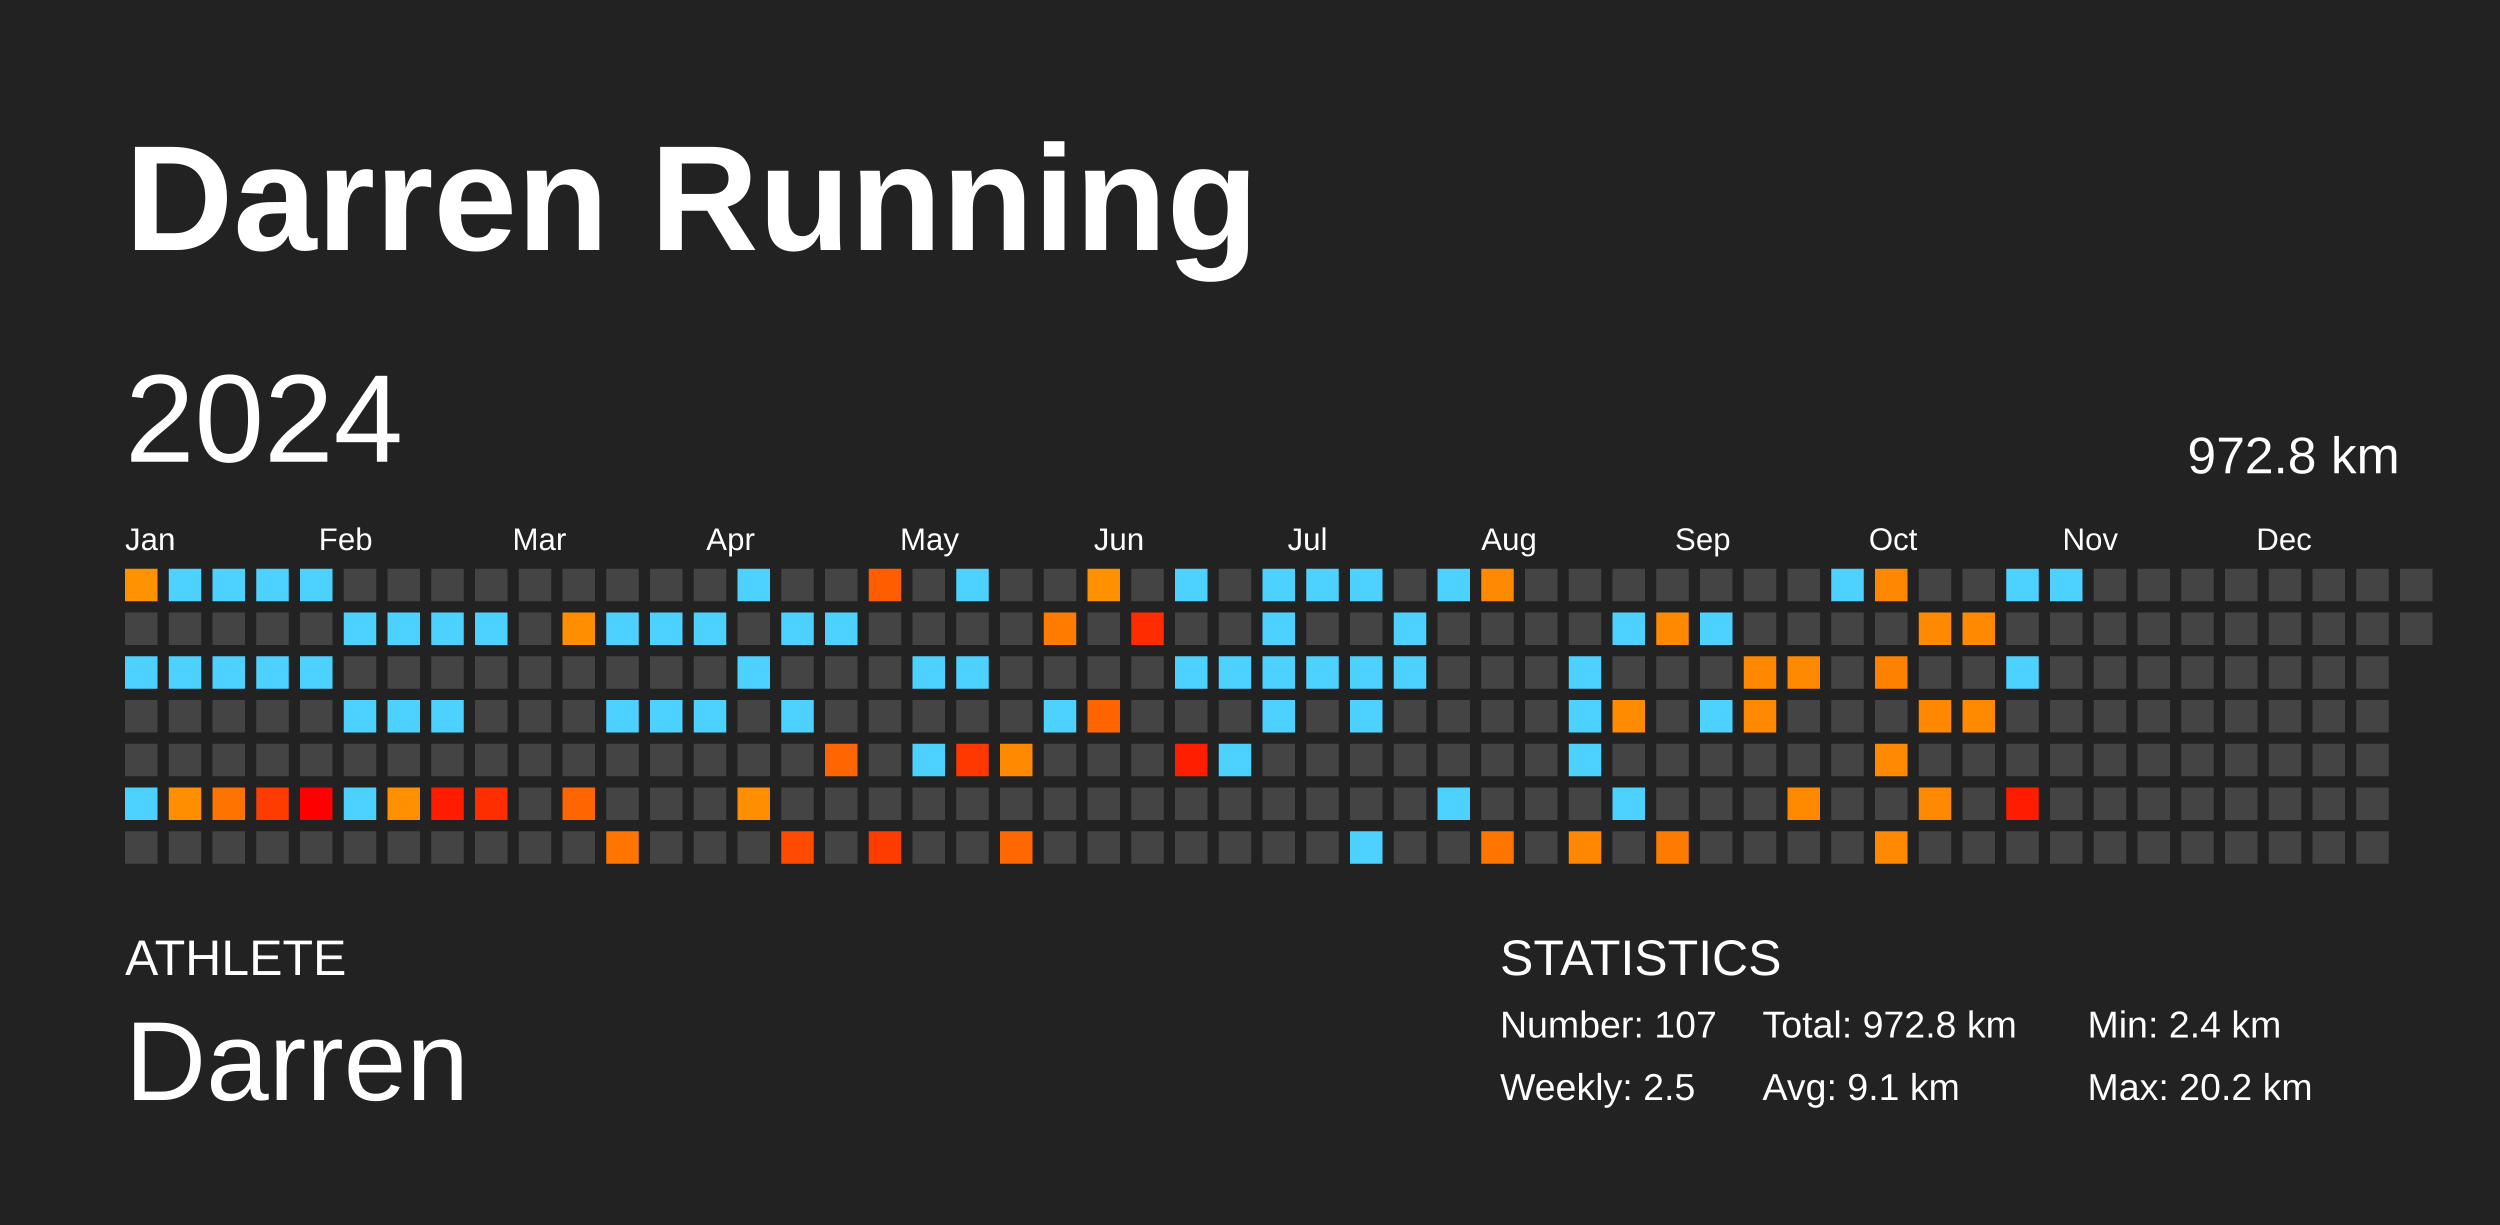
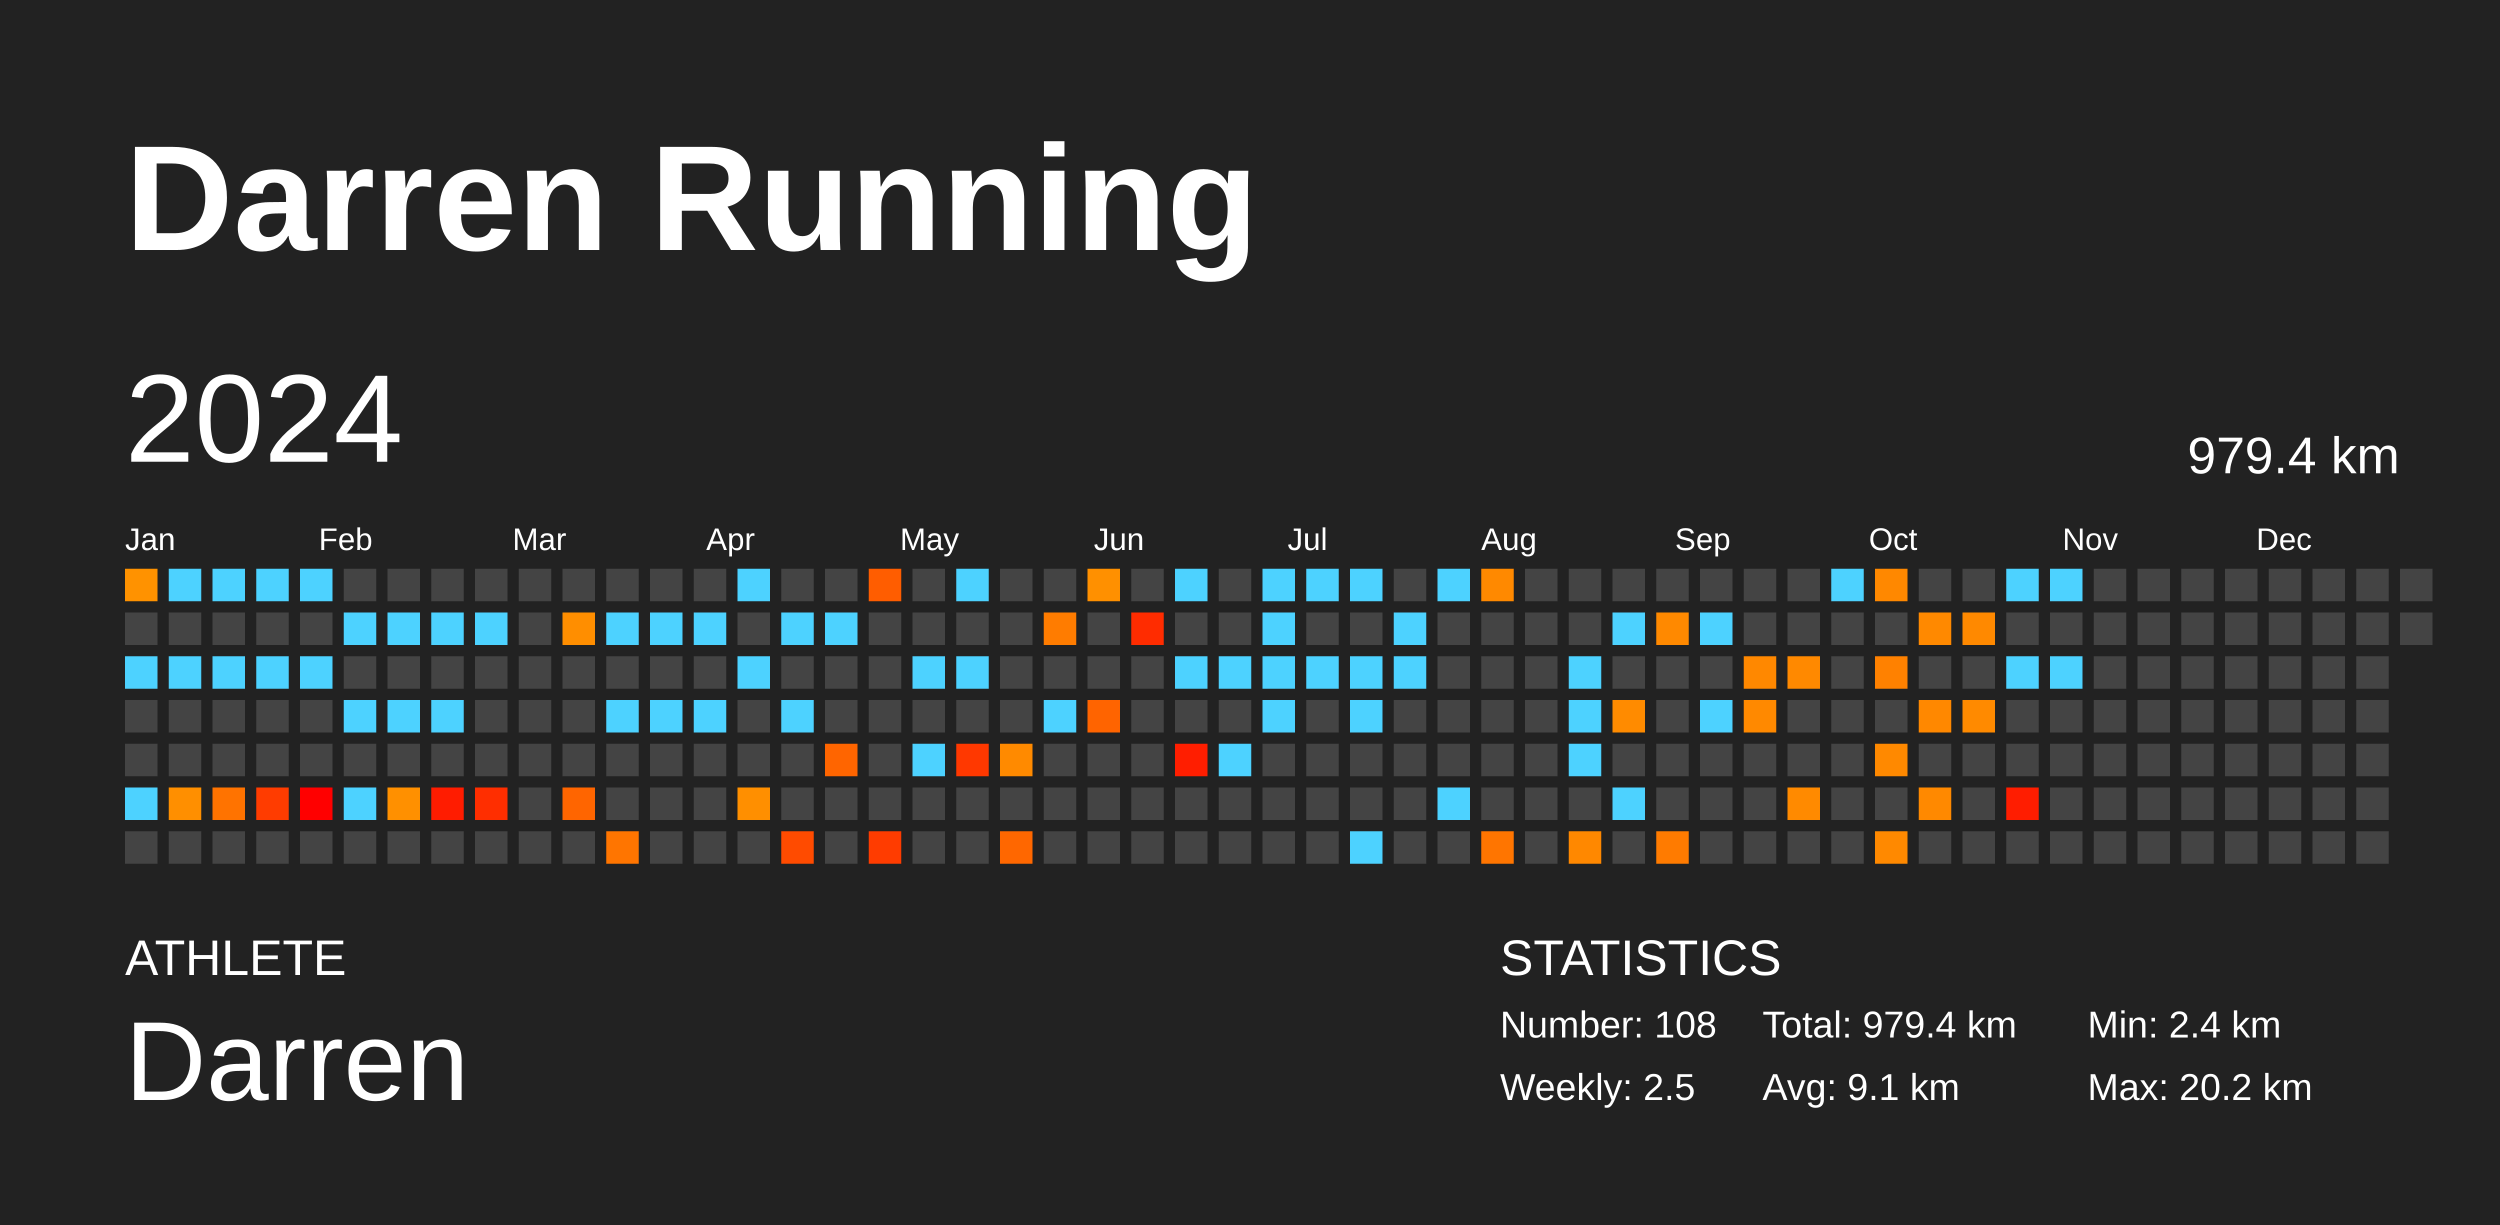
<svg xmlns="http://www.w3.org/2000/svg" baseProfile="full" height="98mm" version="1.1" viewBox="0,0,200,98" width="200mm">
  <defs />
  <rect fill="#222222" height="98" width="200" x="0" y="0" />
  <text fill="#FFFFFF" style="font-size:12px; font-family:Arial; font-weight:bold;" x="10" y="20">Darren Running</text>
  <text fill="#FFFFFF" style="font-size:4px; font-family:Arial" x="10" y="78">ATHLETE</text>
  <text fill="#FFFFFF" style="font-size:9px; font-family:Arial" x="10" y="88">Darren</text>
  <text fill="#FFFFFF" style="font-size:4px; font-family:Arial" x="120" y="78">STATISTICS</text>
-   <text fill="#FFFFFF" style="font-size:3px; font-family:Arial" x="120" y="83">Number: 107</text>
+   <text fill="#FFFFFF" style="font-size:3px; font-family:Arial" x="120" y="83">Number: 108</text>
  <text fill="#FFFFFF" style="font-size:3px; font-family:Arial" x="120" y="88">Weekly: 2.5</text>
-   <text fill="#FFFFFF" style="font-size:3px; font-family:Arial" x="141" y="83">Total: 972.8 km</text>
+   <text fill="#FFFFFF" style="font-size:3px; font-family:Arial" x="141" y="83">Total: 979.4 km</text>
  <text fill="#FFFFFF" style="font-size:3px; font-family:Arial" x="141" y="88">Avg: 9.1 km</text>
  <text fill="#FFFFFF" style="font-size:3px; font-family:Arial" x="167" y="83">Min: 2.4 km</text>
  <text fill="#FFFFFF" style="font-size:3px; font-family:Arial" x="167" y="88">Max: 20.2 km</text>
  <text dominant-baseline="hanging" fill="#FFFFFF" style="font-size:10.0px; font-family:Arial;" x="10" y="30">2024</text>
-   <text dominant-baseline="hanging" fill="#FFFFFF" style="font-size:4.125px; font-family:Arial;" x="175" y="35">972.8 km</text>
+   <text dominant-baseline="hanging" fill="#FFFFFF" style="font-size:4.125px; font-family:Arial;" x="175" y="35">979.4 km</text>
  <text fill="#FFFFFF" style="font-size:2.5px; font-family:Arial" x="10.0" y="44">Jan</text>
  <text fill="#FFFFFF" style="font-size:2.5px; font-family:Arial" x="25.5" y="44">Feb</text>
  <text fill="#FFFFFF" style="font-size:2.5px; font-family:Arial" x="41.0" y="44">Mar</text>
  <text fill="#FFFFFF" style="font-size:2.5px; font-family:Arial" x="56.5" y="44">Apr</text>
  <text fill="#FFFFFF" style="font-size:2.5px; font-family:Arial" x="72.0" y="44">May</text>
  <text fill="#FFFFFF" style="font-size:2.5px; font-family:Arial" x="87.5" y="44">Jun</text>
  <text fill="#FFFFFF" style="font-size:2.5px; font-family:Arial" x="103.0" y="44">Jul</text>
  <text fill="#FFFFFF" style="font-size:2.5px; font-family:Arial" x="118.5" y="44">Aug</text>
  <text fill="#FFFFFF" style="font-size:2.5px; font-family:Arial" x="134.0" y="44">Sep</text>
  <text fill="#FFFFFF" style="font-size:2.5px; font-family:Arial" x="149.5" y="44">Oct</text>
  <text fill="#FFFFFF" style="font-size:2.5px; font-family:Arial" x="165.0" y="44">Nov</text>
  <text fill="#FFFFFF" style="font-size:2.5px; font-family:Arial" x="180.5" y="44">Dec</text>
  <rect fill="#ff9200" height="2.6" width="2.6" x="10.0" y="45.5" />
  <rect fill="#444444" height="2.6" width="2.6" x="10.0" y="49.0" />
  <rect fill="#4dd2ff" height="2.6" width="2.6" x="10.0" y="52.5" />
  <rect fill="#444444" height="2.6" width="2.6" x="10.0" y="56.0" />
  <rect fill="#444444" height="2.6" width="2.6" x="10.0" y="59.5" />
  <rect fill="#4dd2ff" height="2.6" width="2.6" x="10.0" y="63.0" />
  <rect fill="#444444" height="2.6" width="2.6" x="10.0" y="66.5" />
  <rect fill="#4dd2ff" height="2.6" width="2.6" x="13.5" y="45.5" />
  <rect fill="#444444" height="2.6" width="2.6" x="13.5" y="49.0" />
  <rect fill="#4dd2ff" height="2.6" width="2.6" x="13.5" y="52.5" />
  <rect fill="#444444" height="2.6" width="2.6" x="13.5" y="56.0" />
  <rect fill="#444444" height="2.6" width="2.6" x="13.5" y="59.5" />
  <rect fill="#ff8f00" height="2.6" width="2.6" x="13.5" y="63.0" />
  <rect fill="#444444" height="2.6" width="2.6" x="13.5" y="66.5" />
  <rect fill="#4dd2ff" height="2.6" width="2.6" x="17.0" y="45.5" />
  <rect fill="#444444" height="2.6" width="2.6" x="17.0" y="49.0" />
  <rect fill="#4dd2ff" height="2.6" width="2.6" x="17.0" y="52.5" />
  <rect fill="#444444" height="2.6" width="2.6" x="17.0" y="56.0" />
  <rect fill="#444444" height="2.6" width="2.6" x="17.0" y="59.5" />
  <rect fill="#ff7300" height="2.6" width="2.6" x="17.0" y="63.0" />
  <rect fill="#444444" height="2.6" width="2.6" x="17.0" y="66.5" />
  <rect fill="#4dd2ff" height="2.6" width="2.6" x="20.5" y="45.5" />
  <rect fill="#444444" height="2.6" width="2.6" x="20.5" y="49.0" />
  <rect fill="#4dd2ff" height="2.6" width="2.6" x="20.5" y="52.5" />
  <rect fill="#444444" height="2.6" width="2.6" x="20.5" y="56.0" />
  <rect fill="#444444" height="2.6" width="2.6" x="20.5" y="59.5" />
  <rect fill="#ff3c00" height="2.6" width="2.6" x="20.5" y="63.0" />
  <rect fill="#444444" height="2.6" width="2.6" x="20.5" y="66.5" />
  <rect fill="#4dd2ff" height="2.6" width="2.6" x="24.0" y="45.5" />
  <rect fill="#444444" height="2.6" width="2.6" x="24.0" y="49.0" />
  <rect fill="#4dd2ff" height="2.6" width="2.6" x="24.0" y="52.5" />
  <rect fill="#444444" height="2.6" width="2.6" x="24.0" y="56.0" />
  <rect fill="#444444" height="2.6" width="2.6" x="24.0" y="59.5" />
  <rect fill="red" height="2.6" width="2.6" x="24.0" y="63.0" />
  <rect fill="#444444" height="2.6" width="2.6" x="24.0" y="66.5" />
  <rect fill="#444444" height="2.6" width="2.6" x="27.5" y="45.5" />
  <rect fill="#4dd2ff" height="2.6" width="2.6" x="27.5" y="49.0" />
  <rect fill="#444444" height="2.6" width="2.6" x="27.5" y="52.5" />
  <rect fill="#4dd2ff" height="2.6" width="2.6" x="27.5" y="56.0" />
  <rect fill="#444444" height="2.6" width="2.6" x="27.5" y="59.5" />
  <rect fill="#4dd2ff" height="2.6" width="2.6" x="27.5" y="63.0" />
  <rect fill="#444444" height="2.6" width="2.6" x="27.5" y="66.5" />
  <rect fill="#444444" height="2.6" width="2.6" x="31.0" y="45.5" />
  <rect fill="#4dd2ff" height="2.6" width="2.6" x="31.0" y="49.0" />
  <rect fill="#444444" height="2.6" width="2.6" x="31.0" y="52.5" />
  <rect fill="#4dd2ff" height="2.6" width="2.6" x="31.0" y="56.0" />
  <rect fill="#444444" height="2.6" width="2.6" x="31.0" y="59.5" />
  <rect fill="#ff9000" height="2.6" width="2.6" x="31.0" y="63.0" />
  <rect fill="#444444" height="2.6" width="2.6" x="31.0" y="66.5" />
  <rect fill="#444444" height="2.6" width="2.6" x="34.5" y="45.5" />
  <rect fill="#4dd2ff" height="2.6" width="2.6" x="34.5" y="49.0" />
  <rect fill="#444444" height="2.6" width="2.6" x="34.5" y="52.5" />
  <rect fill="#4dd2ff" height="2.6" width="2.6" x="34.5" y="56.0" />
  <rect fill="#444444" height="2.6" width="2.6" x="34.5" y="59.5" />
  <rect fill="#ff1c00" height="2.6" width="2.6" x="34.5" y="63.0" />
  <rect fill="#444444" height="2.6" width="2.6" x="34.5" y="66.5" />
  <rect fill="#444444" height="2.6" width="2.6" x="38.0" y="45.5" />
  <rect fill="#4dd2ff" height="2.6" width="2.6" x="38.0" y="49.0" />
  <rect fill="#444444" height="2.6" width="2.6" x="38.0" y="52.5" />
  <rect fill="#444444" height="2.6" width="2.6" x="38.0" y="56.0" />
  <rect fill="#444444" height="2.6" width="2.6" x="38.0" y="59.5" />
  <rect fill="#ff2e00" height="2.6" width="2.6" x="38.0" y="63.0" />
  <rect fill="#444444" height="2.6" width="2.6" x="38.0" y="66.5" />
  <rect fill="#444444" height="2.6" width="2.6" x="41.5" y="45.5" />
  <rect fill="#444444" height="2.6" width="2.6" x="41.5" y="49.0" />
  <rect fill="#444444" height="2.6" width="2.6" x="41.5" y="52.5" />
  <rect fill="#444444" height="2.6" width="2.6" x="41.5" y="56.0" />
  <rect fill="#444444" height="2.6" width="2.6" x="41.5" y="59.5" />
  <rect fill="#444444" height="2.6" width="2.6" x="41.5" y="63.0" />
  <rect fill="#444444" height="2.6" width="2.6" x="41.5" y="66.5" />
  <rect fill="#444444" height="2.6" width="2.6" x="45.0" y="45.5" />
  <rect fill="#ff8e00" height="2.6" width="2.6" x="45.0" y="49.0" />
  <rect fill="#444444" height="2.6" width="2.6" x="45.0" y="52.5" />
  <rect fill="#444444" height="2.6" width="2.6" x="45.0" y="56.0" />
  <rect fill="#444444" height="2.6" width="2.6" x="45.0" y="59.5" />
  <rect fill="#ff6500" height="2.6" width="2.6" x="45.0" y="63.0" />
  <rect fill="#444444" height="2.6" width="2.6" x="45.0" y="66.5" />
  <rect fill="#444444" height="2.6" width="2.6" x="48.5" y="45.5" />
  <rect fill="#4dd2ff" height="2.6" width="2.6" x="48.5" y="49.0" />
  <rect fill="#444444" height="2.6" width="2.6" x="48.5" y="52.5" />
  <rect fill="#4dd2ff" height="2.6" width="2.6" x="48.5" y="56.0" />
  <rect fill="#444444" height="2.6" width="2.6" x="48.5" y="59.5" />
  <rect fill="#444444" height="2.6" width="2.6" x="48.5" y="63.0" />
  <rect fill="#ff7500" height="2.6" width="2.6" x="48.5" y="66.5" />
  <rect fill="#444444" height="2.6" width="2.6" x="52.0" y="45.5" />
  <rect fill="#4dd2ff" height="2.6" width="2.6" x="52.0" y="49.0" />
  <rect fill="#444444" height="2.6" width="2.6" x="52.0" y="52.5" />
  <rect fill="#4dd2ff" height="2.6" width="2.6" x="52.0" y="56.0" />
  <rect fill="#444444" height="2.6" width="2.6" x="52.0" y="59.5" />
  <rect fill="#444444" height="2.6" width="2.6" x="52.0" y="63.0" />
  <rect fill="#444444" height="2.6" width="2.6" x="52.0" y="66.5" />
  <rect fill="#444444" height="2.6" width="2.6" x="55.5" y="45.5" />
  <rect fill="#4dd2ff" height="2.6" width="2.6" x="55.5" y="49.0" />
  <rect fill="#444444" height="2.6" width="2.6" x="55.5" y="52.5" />
  <rect fill="#4dd2ff" height="2.6" width="2.6" x="55.5" y="56.0" />
  <rect fill="#444444" height="2.6" width="2.6" x="55.5" y="59.5" />
  <rect fill="#444444" height="2.6" width="2.6" x="55.5" y="63.0" />
  <rect fill="#444444" height="2.6" width="2.6" x="55.5" y="66.5" />
  <rect fill="#4dd2ff" height="2.6" width="2.6" x="59.0" y="45.5" />
  <rect fill="#444444" height="2.6" width="2.6" x="59.0" y="49.0" />
  <rect fill="#4dd2ff" height="2.6" width="2.6" x="59.0" y="52.5" />
  <rect fill="#444444" height="2.6" width="2.6" x="59.0" y="56.0" />
  <rect fill="#444444" height="2.6" width="2.6" x="59.0" y="59.5" />
  <rect fill="#ff8f00" height="2.6" width="2.6" x="59.0" y="63.0" />
  <rect fill="#444444" height="2.6" width="2.6" x="59.0" y="66.5" />
  <rect fill="#444444" height="2.6" width="2.6" x="62.5" y="45.5" />
  <rect fill="#4dd2ff" height="2.6" width="2.6" x="62.5" y="49.0" />
  <rect fill="#444444" height="2.6" width="2.6" x="62.5" y="52.5" />
  <rect fill="#4dd2ff" height="2.6" width="2.6" x="62.5" y="56.0" />
  <rect fill="#444444" height="2.6" width="2.6" x="62.5" y="59.5" />
  <rect fill="#444444" height="2.6" width="2.6" x="62.5" y="63.0" />
  <rect fill="#ff4b00" height="2.6" width="2.6" x="62.5" y="66.5" />
  <rect fill="#444444" height="2.6" width="2.6" x="66.0" y="45.5" />
  <rect fill="#4dd2ff" height="2.6" width="2.6" x="66.0" y="49.0" />
  <rect fill="#444444" height="2.6" width="2.6" x="66.0" y="52.5" />
  <rect fill="#444444" height="2.6" width="2.6" x="66.0" y="56.0" />
  <rect fill="#ff6500" height="2.6" width="2.6" x="66.0" y="59.5" />
  <rect fill="#444444" height="2.6" width="2.6" x="66.0" y="63.0" />
  <rect fill="#444444" height="2.6" width="2.6" x="66.0" y="66.5" />
  <rect fill="#ff5d00" height="2.6" width="2.6" x="69.5" y="45.5" />
  <rect fill="#444444" height="2.6" width="2.6" x="69.5" y="49.0" />
  <rect fill="#444444" height="2.6" width="2.6" x="69.5" y="52.5" />
  <rect fill="#444444" height="2.6" width="2.6" x="69.5" y="56.0" />
  <rect fill="#444444" height="2.6" width="2.6" x="69.5" y="59.5" />
  <rect fill="#444444" height="2.6" width="2.6" x="69.5" y="63.0" />
  <rect fill="#ff3c00" height="2.6" width="2.6" x="69.5" y="66.5" />
  <rect fill="#444444" height="2.6" width="2.6" x="73.0" y="45.5" />
  <rect fill="#444444" height="2.6" width="2.6" x="73.0" y="49.0" />
  <rect fill="#4dd2ff" height="2.6" width="2.6" x="73.0" y="52.5" />
  <rect fill="#444444" height="2.6" width="2.6" x="73.0" y="56.0" />
  <rect fill="#4dd2ff" height="2.6" width="2.6" x="73.0" y="59.5" />
  <rect fill="#444444" height="2.6" width="2.6" x="73.0" y="63.0" />
  <rect fill="#444444" height="2.6" width="2.6" x="73.0" y="66.5" />
  <rect fill="#4dd2ff" height="2.6" width="2.6" x="76.5" y="45.5" />
  <rect fill="#444444" height="2.6" width="2.6" x="76.5" y="49.0" />
  <rect fill="#4dd2ff" height="2.6" width="2.6" x="76.5" y="52.5" />
  <rect fill="#444444" height="2.6" width="2.6" x="76.5" y="56.0" />
  <rect fill="#ff3800" height="2.6" width="2.6" x="76.5" y="59.5" />
  <rect fill="#444444" height="2.6" width="2.6" x="76.5" y="63.0" />
  <rect fill="#444444" height="2.6" width="2.6" x="76.5" y="66.5" />
  <rect fill="#444444" height="2.6" width="2.6" x="80.0" y="45.5" />
  <rect fill="#444444" height="2.6" width="2.6" x="80.0" y="49.0" />
  <rect fill="#444444" height="2.6" width="2.6" x="80.0" y="52.5" />
  <rect fill="#444444" height="2.6" width="2.6" x="80.0" y="56.0" />
  <rect fill="#ff8a00" height="2.6" width="2.6" x="80.0" y="59.5" />
  <rect fill="#444444" height="2.6" width="2.6" x="80.0" y="63.0" />
  <rect fill="#ff6700" height="2.6" width="2.6" x="80.0" y="66.5" />
  <rect fill="#444444" height="2.6" width="2.6" x="83.5" y="45.5" />
  <rect fill="#ff7c00" height="2.6" width="2.6" x="83.5" y="49.0" />
  <rect fill="#444444" height="2.6" width="2.6" x="83.5" y="52.5" />
  <rect fill="#4dd2ff" height="2.6" width="2.6" x="83.5" y="56.0" />
  <rect fill="#444444" height="2.6" width="2.6" x="83.5" y="59.5" />
  <rect fill="#444444" height="2.6" width="2.6" x="83.5" y="63.0" />
  <rect fill="#444444" height="2.6" width="2.6" x="83.5" y="66.5" />
  <rect fill="#ff9000" height="2.6" width="2.6" x="87.0" y="45.5" />
  <rect fill="#444444" height="2.6" width="2.6" x="87.0" y="49.0" />
  <rect fill="#444444" height="2.6" width="2.6" x="87.0" y="52.5" />
  <rect fill="#ff6400" height="2.6" width="2.6" x="87.0" y="56.0" />
  <rect fill="#444444" height="2.6" width="2.6" x="87.0" y="59.5" />
  <rect fill="#444444" height="2.6" width="2.6" x="87.0" y="63.0" />
  <rect fill="#444444" height="2.6" width="2.6" x="87.0" y="66.5" />
  <rect fill="#444444" height="2.6" width="2.6" x="90.5" y="45.5" />
  <rect fill="#ff2c00" height="2.6" width="2.6" x="90.5" y="49.0" />
  <rect fill="#444444" height="2.6" width="2.6" x="90.5" y="52.5" />
  <rect fill="#444444" height="2.6" width="2.6" x="90.5" y="56.0" />
  <rect fill="#444444" height="2.6" width="2.6" x="90.5" y="59.5" />
  <rect fill="#444444" height="2.6" width="2.6" x="90.5" y="63.0" />
  <rect fill="#444444" height="2.6" width="2.6" x="90.5" y="66.5" />
  <rect fill="#4dd2ff" height="2.6" width="2.6" x="94.0" y="45.5" />
  <rect fill="#444444" height="2.6" width="2.6" x="94.0" y="49.0" />
  <rect fill="#4dd2ff" height="2.6" width="2.6" x="94.0" y="52.5" />
  <rect fill="#444444" height="2.6" width="2.6" x="94.0" y="56.0" />
  <rect fill="#ff1e00" height="2.6" width="2.6" x="94.0" y="59.5" />
  <rect fill="#444444" height="2.6" width="2.6" x="94.0" y="63.0" />
  <rect fill="#444444" height="2.6" width="2.6" x="94.0" y="66.5" />
  <rect fill="#444444" height="2.6" width="2.6" x="97.5" y="45.5" />
  <rect fill="#444444" height="2.6" width="2.6" x="97.5" y="49.0" />
  <rect fill="#4dd2ff" height="2.6" width="2.6" x="97.5" y="52.5" />
  <rect fill="#444444" height="2.6" width="2.6" x="97.5" y="56.0" />
  <rect fill="#4dd2ff" height="2.6" width="2.6" x="97.5" y="59.5" />
  <rect fill="#444444" height="2.6" width="2.6" x="97.5" y="63.0" />
  <rect fill="#444444" height="2.6" width="2.6" x="97.5" y="66.5" />
  <rect fill="#4dd2ff" height="2.6" width="2.6" x="101.0" y="45.5" />
  <rect fill="#4dd2ff" height="2.6" width="2.6" x="101.0" y="49.0" />
  <rect fill="#4dd2ff" height="2.6" width="2.6" x="101.0" y="52.5" />
  <rect fill="#4dd2ff" height="2.6" width="2.6" x="101.0" y="56.0" />
  <rect fill="#444444" height="2.6" width="2.6" x="101.0" y="59.5" />
  <rect fill="#444444" height="2.6" width="2.6" x="101.0" y="63.0" />
  <rect fill="#444444" height="2.6" width="2.6" x="101.0" y="66.5" />
  <rect fill="#4dd2ff" height="2.6" width="2.6" x="104.5" y="45.5" />
  <rect fill="#444444" height="2.6" width="2.6" x="104.5" y="49.0" />
  <rect fill="#4dd2ff" height="2.6" width="2.6" x="104.5" y="52.5" />
  <rect fill="#444444" height="2.6" width="2.6" x="104.5" y="56.0" />
  <rect fill="#444444" height="2.6" width="2.6" x="104.5" y="59.5" />
  <rect fill="#444444" height="2.6" width="2.6" x="104.5" y="63.0" />
  <rect fill="#444444" height="2.6" width="2.6" x="104.5" y="66.5" />
  <rect fill="#4dd2ff" height="2.6" width="2.6" x="108.0" y="45.5" />
  <rect fill="#444444" height="2.6" width="2.6" x="108.0" y="49.0" />
  <rect fill="#4dd2ff" height="2.6" width="2.6" x="108.0" y="52.5" />
  <rect fill="#4dd2ff" height="2.6" width="2.6" x="108.0" y="56.0" />
  <rect fill="#444444" height="2.6" width="2.6" x="108.0" y="59.5" />
  <rect fill="#444444" height="2.6" width="2.6" x="108.0" y="63.0" />
  <rect fill="#4dd2ff" height="2.6" width="2.6" x="108.0" y="66.5" />
  <rect fill="#444444" height="2.6" width="2.6" x="111.5" y="45.5" />
  <rect fill="#4dd2ff" height="2.6" width="2.6" x="111.5" y="49.0" />
  <rect fill="#4dd2ff" height="2.6" width="2.6" x="111.5" y="52.5" />
  <rect fill="#444444" height="2.6" width="2.6" x="111.5" y="56.0" />
  <rect fill="#444444" height="2.6" width="2.6" x="111.5" y="59.5" />
  <rect fill="#444444" height="2.6" width="2.6" x="111.5" y="63.0" />
  <rect fill="#444444" height="2.6" width="2.6" x="111.5" y="66.5" />
  <rect fill="#4dd2ff" height="2.6" width="2.6" x="115.0" y="45.5" />
  <rect fill="#444444" height="2.6" width="2.6" x="115.0" y="49.0" />
  <rect fill="#444444" height="2.6" width="2.6" x="115.0" y="52.5" />
  <rect fill="#444444" height="2.6" width="2.6" x="115.0" y="56.0" />
  <rect fill="#444444" height="2.6" width="2.6" x="115.0" y="59.5" />
  <rect fill="#4dd2ff" height="2.6" width="2.6" x="115.0" y="63.0" />
  <rect fill="#444444" height="2.6" width="2.6" x="115.0" y="66.5" />
  <rect fill="#ff8900" height="2.6" width="2.6" x="118.5" y="45.5" />
  <rect fill="#444444" height="2.6" width="2.6" x="118.5" y="49.0" />
  <rect fill="#444444" height="2.6" width="2.6" x="118.5" y="52.5" />
  <rect fill="#444444" height="2.6" width="2.6" x="118.5" y="56.0" />
  <rect fill="#444444" height="2.6" width="2.6" x="118.5" y="59.5" />
  <rect fill="#444444" height="2.6" width="2.6" x="118.5" y="63.0" />
  <rect fill="#ff7500" height="2.6" width="2.6" x="118.5" y="66.5" />
  <rect fill="#444444" height="2.6" width="2.6" x="122.0" y="45.5" />
  <rect fill="#444444" height="2.6" width="2.6" x="122.0" y="49.0" />
  <rect fill="#444444" height="2.6" width="2.6" x="122.0" y="52.5" />
  <rect fill="#444444" height="2.6" width="2.6" x="122.0" y="56.0" />
  <rect fill="#444444" height="2.6" width="2.6" x="122.0" y="59.5" />
  <rect fill="#444444" height="2.6" width="2.6" x="122.0" y="63.0" />
  <rect fill="#444444" height="2.6" width="2.6" x="122.0" y="66.5" />
  <rect fill="#444444" height="2.6" width="2.6" x="125.5" y="45.5" />
  <rect fill="#444444" height="2.6" width="2.6" x="125.5" y="49.0" />
  <rect fill="#4dd2ff" height="2.6" width="2.6" x="125.5" y="52.5" />
  <rect fill="#4dd2ff" height="2.6" width="2.6" x="125.5" y="56.0" />
  <rect fill="#4dd2ff" height="2.6" width="2.6" x="125.5" y="59.5" />
  <rect fill="#444444" height="2.6" width="2.6" x="125.5" y="63.0" />
  <rect fill="#ff8800" height="2.6" width="2.6" x="125.5" y="66.5" />
  <rect fill="#444444" height="2.6" width="2.6" x="129.0" y="45.5" />
  <rect fill="#4dd2ff" height="2.6" width="2.6" x="129.0" y="49.0" />
  <rect fill="#444444" height="2.6" width="2.6" x="129.0" y="52.5" />
  <rect fill="#ff8b00" height="2.6" width="2.6" x="129.0" y="56.0" />
  <rect fill="#444444" height="2.6" width="2.6" x="129.0" y="59.5" />
  <rect fill="#4dd2ff" height="2.6" width="2.6" x="129.0" y="63.0" />
  <rect fill="#444444" height="2.6" width="2.6" x="129.0" y="66.5" />
  <rect fill="#444444" height="2.6" width="2.6" x="132.5" y="45.5" />
  <rect fill="#ff8900" height="2.6" width="2.6" x="132.5" y="49.0" />
  <rect fill="#444444" height="2.6" width="2.6" x="132.5" y="52.5" />
  <rect fill="#444444" height="2.6" width="2.6" x="132.5" y="56.0" />
  <rect fill="#444444" height="2.6" width="2.6" x="132.5" y="59.5" />
  <rect fill="#444444" height="2.6" width="2.6" x="132.5" y="63.0" />
  <rect fill="#ff7b00" height="2.6" width="2.6" x="132.5" y="66.5" />
  <rect fill="#444444" height="2.6" width="2.6" x="136.0" y="45.5" />
  <rect fill="#4dd2ff" height="2.6" width="2.6" x="136.0" y="49.0" />
  <rect fill="#444444" height="2.6" width="2.6" x="136.0" y="52.5" />
  <rect fill="#4dd2ff" height="2.6" width="2.6" x="136.0" y="56.0" />
  <rect fill="#444444" height="2.6" width="2.6" x="136.0" y="59.5" />
  <rect fill="#444444" height="2.6" width="2.6" x="136.0" y="63.0" />
  <rect fill="#444444" height="2.6" width="2.6" x="136.0" y="66.5" />
  <rect fill="#444444" height="2.6" width="2.6" x="139.5" y="45.5" />
  <rect fill="#444444" height="2.6" width="2.6" x="139.5" y="49.0" />
  <rect fill="#ff8800" height="2.6" width="2.6" x="139.5" y="52.5" />
  <rect fill="#ff8900" height="2.6" width="2.6" x="139.5" y="56.0" />
  <rect fill="#444444" height="2.6" width="2.6" x="139.5" y="59.5" />
  <rect fill="#444444" height="2.6" width="2.6" x="139.5" y="63.0" />
  <rect fill="#444444" height="2.6" width="2.6" x="139.5" y="66.5" />
  <rect fill="#444444" height="2.6" width="2.6" x="143.0" y="45.5" />
  <rect fill="#444444" height="2.6" width="2.6" x="143.0" y="49.0" />
  <rect fill="#ff8900" height="2.6" width="2.6" x="143.0" y="52.5" />
  <rect fill="#444444" height="2.6" width="2.6" x="143.0" y="56.0" />
  <rect fill="#444444" height="2.6" width="2.6" x="143.0" y="59.5" />
  <rect fill="#ff8a00" height="2.6" width="2.6" x="143.0" y="63.0" />
  <rect fill="#444444" height="2.6" width="2.6" x="143.0" y="66.5" />
  <rect fill="#4dd2ff" height="2.6" width="2.6" x="146.5" y="45.5" />
  <rect fill="#444444" height="2.6" width="2.6" x="146.5" y="49.0" />
  <rect fill="#444444" height="2.6" width="2.6" x="146.5" y="52.5" />
  <rect fill="#444444" height="2.6" width="2.6" x="146.5" y="56.0" />
  <rect fill="#444444" height="2.6" width="2.6" x="146.5" y="59.5" />
  <rect fill="#444444" height="2.6" width="2.6" x="146.5" y="63.0" />
  <rect fill="#444444" height="2.6" width="2.6" x="146.5" y="66.5" />
  <rect fill="#ff8800" height="2.6" width="2.6" x="150.0" y="45.5" />
  <rect fill="#444444" height="2.6" width="2.6" x="150.0" y="49.0" />
  <rect fill="#ff8100" height="2.6" width="2.6" x="150.0" y="52.5" />
  <rect fill="#444444" height="2.6" width="2.6" x="150.0" y="56.0" />
  <rect fill="#ff8900" height="2.6" width="2.6" x="150.0" y="59.5" />
  <rect fill="#444444" height="2.6" width="2.6" x="150.0" y="63.0" />
  <rect fill="#ff8900" height="2.6" width="2.6" x="150.0" y="66.5" />
  <rect fill="#444444" height="2.6" width="2.6" x="153.5" y="45.5" />
  <rect fill="#ff8900" height="2.6" width="2.6" x="153.5" y="49.0" />
  <rect fill="#444444" height="2.6" width="2.6" x="153.5" y="52.5" />
  <rect fill="#ff8800" height="2.6" width="2.6" x="153.5" y="56.0" />
  <rect fill="#444444" height="2.6" width="2.6" x="153.5" y="59.5" />
  <rect fill="#ff8900" height="2.6" width="2.6" x="153.5" y="63.0" />
  <rect fill="#444444" height="2.6" width="2.6" x="153.5" y="66.5" />
  <rect fill="#444444" height="2.6" width="2.6" x="157.0" y="45.5" />
  <rect fill="#ff8900" height="2.6" width="2.6" x="157.0" y="49.0" />
  <rect fill="#444444" height="2.6" width="2.6" x="157.0" y="52.5" />
  <rect fill="#ff8a00" height="2.6" width="2.6" x="157.0" y="56.0" />
  <rect fill="#444444" height="2.6" width="2.6" x="157.0" y="59.5" />
  <rect fill="#444444" height="2.6" width="2.6" x="157.0" y="63.0" />
  <rect fill="#444444" height="2.6" width="2.6" x="157.0" y="66.5" />
  <rect fill="#4dd2ff" height="2.6" width="2.6" x="160.5" y="45.5" />
  <rect fill="#444444" height="2.6" width="2.6" x="160.5" y="49.0" />
  <rect fill="#4dd2ff" height="2.6" width="2.6" x="160.5" y="52.5" />
  <rect fill="#444444" height="2.6" width="2.6" x="160.5" y="56.0" />
  <rect fill="#444444" height="2.6" width="2.6" x="160.5" y="59.5" />
  <rect fill="#ff1d00" height="2.6" width="2.6" x="160.5" y="63.0" />
  <rect fill="#444444" height="2.6" width="2.6" x="160.5" y="66.5" />
  <rect fill="#4dd2ff" height="2.6" width="2.6" x="164.0" y="45.5" />
  <rect fill="#444444" height="2.6" width="2.6" x="164.0" y="49.0" />
-   <rect fill="#444444" height="2.6" width="2.6" x="164.0" y="52.5" />
+   <rect fill="#4dd2ff" height="2.6" width="2.6" x="164.0" y="52.5" />
  <rect fill="#444444" height="2.6" width="2.6" x="164.0" y="56.0" />
  <rect fill="#444444" height="2.6" width="2.6" x="164.0" y="59.5" />
  <rect fill="#444444" height="2.6" width="2.6" x="164.0" y="63.0" />
  <rect fill="#444444" height="2.6" width="2.6" x="164.0" y="66.5" />
  <rect fill="#444444" height="2.6" width="2.6" x="167.5" y="45.5" />
  <rect fill="#444444" height="2.6" width="2.6" x="167.5" y="49.0" />
  <rect fill="#444444" height="2.6" width="2.6" x="167.5" y="52.5" />
  <rect fill="#444444" height="2.6" width="2.6" x="167.5" y="56.0" />
  <rect fill="#444444" height="2.6" width="2.6" x="167.5" y="59.5" />
  <rect fill="#444444" height="2.6" width="2.6" x="167.5" y="63.0" />
  <rect fill="#444444" height="2.6" width="2.6" x="167.5" y="66.5" />
  <rect fill="#444444" height="2.6" width="2.6" x="171.0" y="45.5" />
  <rect fill="#444444" height="2.6" width="2.6" x="171.0" y="49.0" />
  <rect fill="#444444" height="2.6" width="2.6" x="171.0" y="52.5" />
  <rect fill="#444444" height="2.6" width="2.6" x="171.0" y="56.0" />
  <rect fill="#444444" height="2.6" width="2.6" x="171.0" y="59.5" />
  <rect fill="#444444" height="2.6" width="2.6" x="171.0" y="63.0" />
  <rect fill="#444444" height="2.6" width="2.6" x="171.0" y="66.5" />
  <rect fill="#444444" height="2.6" width="2.6" x="174.5" y="45.5" />
  <rect fill="#444444" height="2.6" width="2.6" x="174.5" y="49.0" />
  <rect fill="#444444" height="2.6" width="2.6" x="174.5" y="52.5" />
  <rect fill="#444444" height="2.6" width="2.6" x="174.5" y="56.0" />
  <rect fill="#444444" height="2.6" width="2.6" x="174.5" y="59.5" />
  <rect fill="#444444" height="2.6" width="2.6" x="174.5" y="63.0" />
  <rect fill="#444444" height="2.6" width="2.6" x="174.5" y="66.5" />
  <rect fill="#444444" height="2.6" width="2.6" x="178.0" y="45.5" />
  <rect fill="#444444" height="2.6" width="2.6" x="178.0" y="49.0" />
  <rect fill="#444444" height="2.6" width="2.6" x="178.0" y="52.5" />
  <rect fill="#444444" height="2.6" width="2.6" x="178.0" y="56.0" />
  <rect fill="#444444" height="2.6" width="2.6" x="178.0" y="59.5" />
  <rect fill="#444444" height="2.6" width="2.6" x="178.0" y="63.0" />
  <rect fill="#444444" height="2.6" width="2.6" x="178.0" y="66.5" />
  <rect fill="#444444" height="2.6" width="2.6" x="181.5" y="45.5" />
  <rect fill="#444444" height="2.6" width="2.6" x="181.5" y="49.0" />
  <rect fill="#444444" height="2.6" width="2.6" x="181.5" y="52.5" />
  <rect fill="#444444" height="2.6" width="2.6" x="181.5" y="56.0" />
  <rect fill="#444444" height="2.6" width="2.6" x="181.5" y="59.5" />
  <rect fill="#444444" height="2.6" width="2.6" x="181.5" y="63.0" />
  <rect fill="#444444" height="2.6" width="2.6" x="181.5" y="66.5" />
  <rect fill="#444444" height="2.6" width="2.6" x="185.0" y="45.5" />
  <rect fill="#444444" height="2.6" width="2.6" x="185.0" y="49.0" />
  <rect fill="#444444" height="2.6" width="2.6" x="185.0" y="52.5" />
  <rect fill="#444444" height="2.6" width="2.6" x="185.0" y="56.0" />
  <rect fill="#444444" height="2.6" width="2.6" x="185.0" y="59.5" />
  <rect fill="#444444" height="2.6" width="2.6" x="185.0" y="63.0" />
  <rect fill="#444444" height="2.6" width="2.6" x="185.0" y="66.5" />
  <rect fill="#444444" height="2.6" width="2.6" x="188.5" y="45.5" />
  <rect fill="#444444" height="2.6" width="2.6" x="188.5" y="49.0" />
  <rect fill="#444444" height="2.6" width="2.6" x="188.5" y="52.5" />
  <rect fill="#444444" height="2.6" width="2.6" x="188.5" y="56.0" />
  <rect fill="#444444" height="2.6" width="2.6" x="188.5" y="59.5" />
  <rect fill="#444444" height="2.6" width="2.6" x="188.5" y="63.0" />
  <rect fill="#444444" height="2.6" width="2.6" x="188.5" y="66.5" />
  <rect fill="#444444" height="2.6" width="2.6" x="192.0" y="45.5" />
  <rect fill="#444444" height="2.6" width="2.6" x="192.0" y="49.0" />
</svg>
